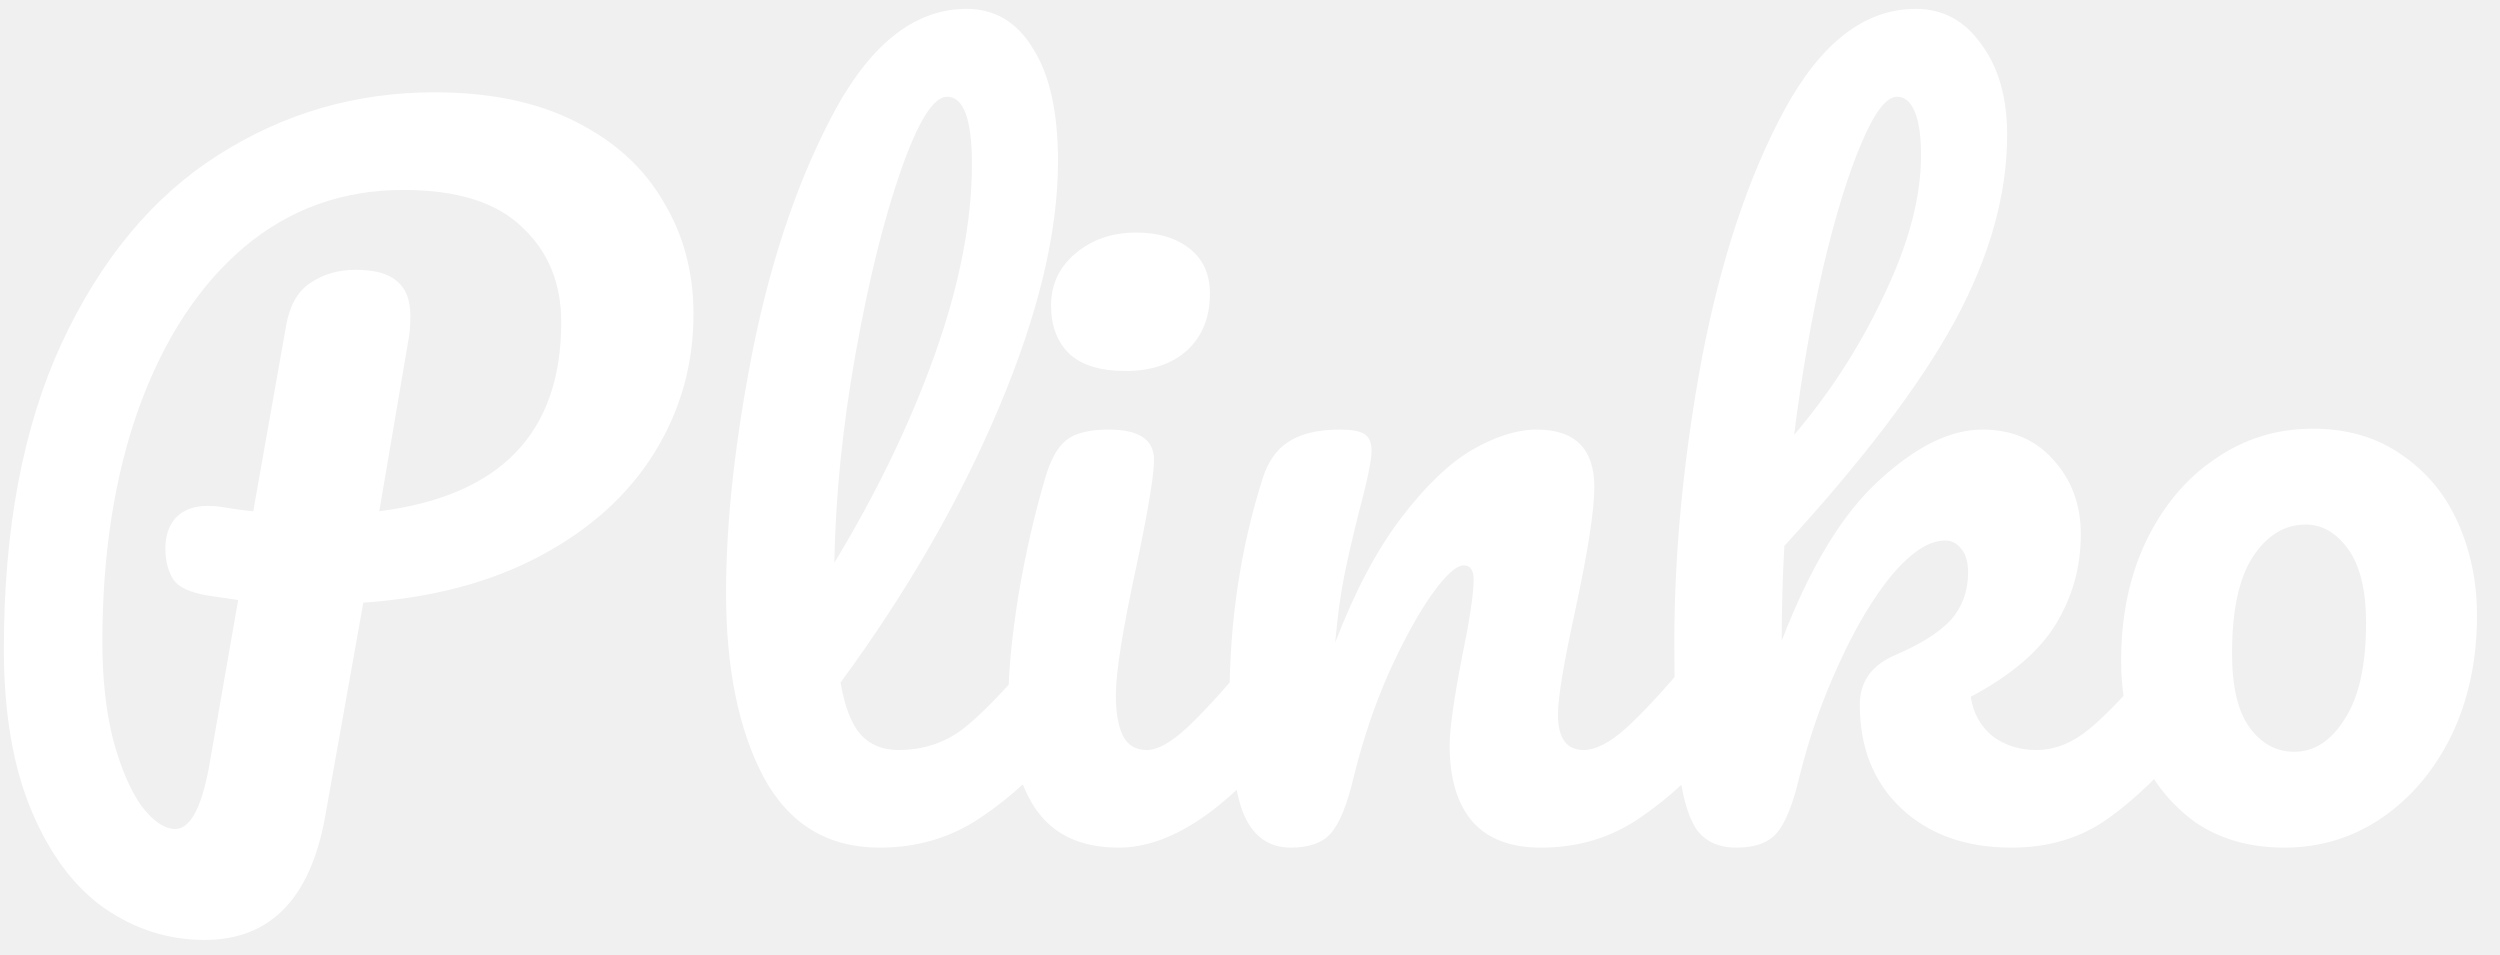
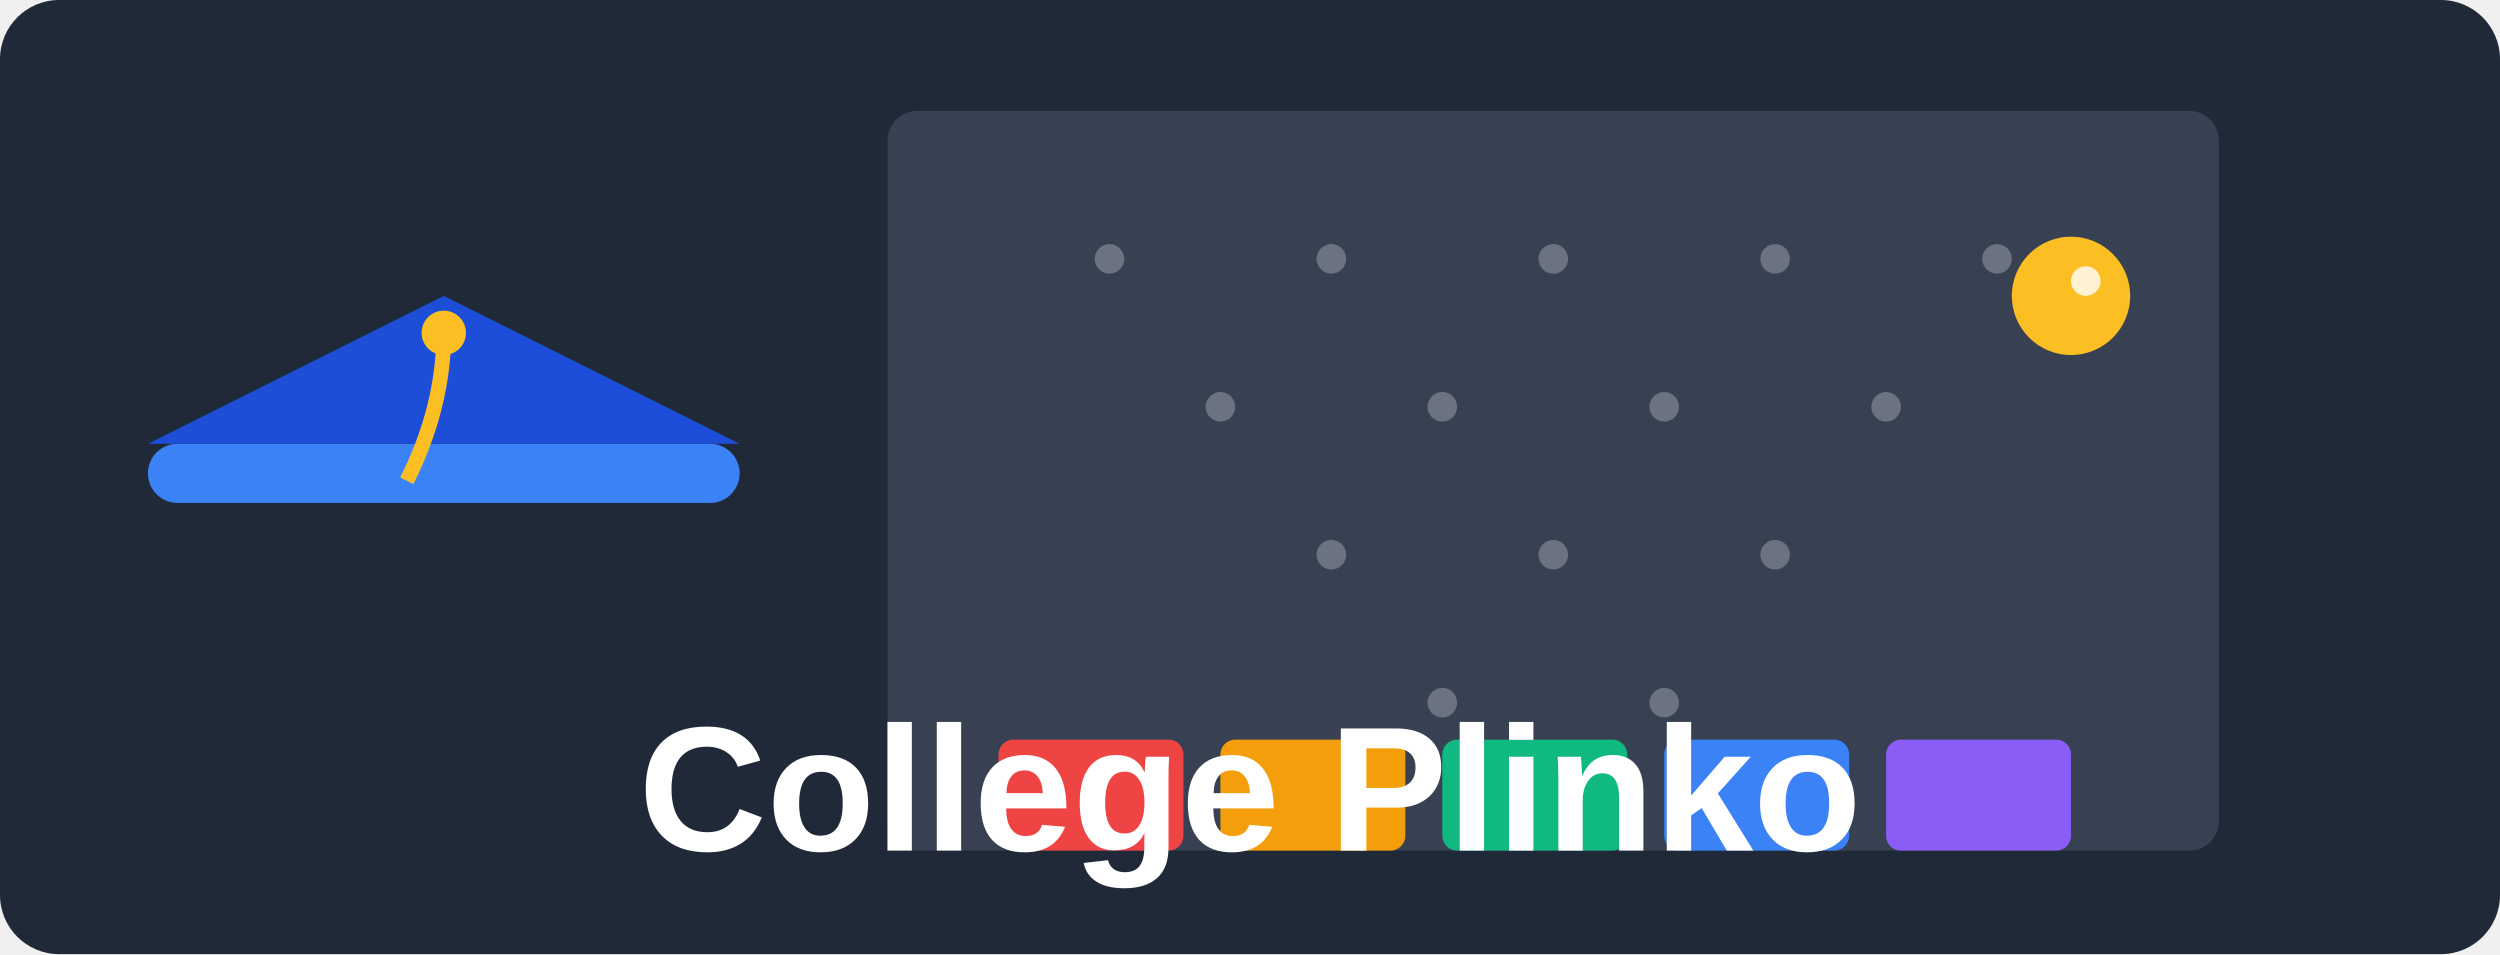
- <svg xmlns="http://www.w3.org/2000/svg" width="338" height="129" fill="none">
-   <g clip-path="url(#A)">
-     <path d="M93.76 42.48c0 6.8-1.76 13.04-5.28 18.72s-8.64 10.32-15.36 13.92-14.72 5.72-24 6.36l-5.16 28.92c-2 11.12-7.44 16.68-16.32 16.68-4.88 0-9.4-1.44-13.56-4.32-4.08-2.88-7.36-7.28-9.84-13.2S.52 96.36.52 87.72c0-16.24 2.6-30 7.8-41.28C13.6 35.08 20.64 26.6 29.44 21c8.88-5.68 18.64-8.52 29.28-8.52 7.52 0 13.88 1.32 19.08 3.96 5.28 2.64 9.24 6.24 11.88 10.8 2.72 4.48 4.08 9.56 4.08 15.24zM51.28 69.12c16.4-2.08 24.6-10.6 24.6-25.56 0-5.28-1.76-9.56-5.28-12.84-3.44-3.36-8.8-5.04-16.08-5.04-8.24 0-15.44 2.6-21.6 7.8-6.08 5.2-10.8 12.44-14.16 21.72-3.28 9.2-4.92 19.72-4.92 31.56 0 4.96.48 9.36 1.44 13.2 1.04 3.84 2.32 6.84 3.84 9 1.6 2.08 3.12 3.12 4.56 3.12 2 0 3.52-2.76 4.56-8.28l3.96-22.68-4.08-.6c-2.4-.4-3.96-1.12-4.68-2.16-.72-1.12-1.08-2.52-1.08-4.2 0-1.76.48-3.16 1.44-4.2 1.04-1.04 2.44-1.56 4.2-1.56.8 0 1.4.04 1.8.12 1.92.32 3.4.52 4.44.6l4.44-25.08c.48-2.72 1.56-4.64 3.24-5.76 1.76-1.2 3.8-1.8 6.12-1.8 2.64 0 4.52.52 5.64 1.56 1.2.96 1.8 2.52 1.8 4.68 0 1.28-.08 2.32-.24 3.12l-3.96 23.28zm91.523 18.12c1.04 0 1.84.48 2.4 1.44.64.96.96 2.28.96 3.96 0 3.2-.76 5.68-2.28 7.44-3.44 4.24-7.2 7.72-11.28 10.44-4 2.72-8.56 4.08-13.68 4.08-7.04 0-12.28-3.2-15.72-9.6-3.361-6.4-5.041-14.68-5.041-24.84 0-9.76 1.24-20.88 3.721-33.36 2.56-12.48 6.28-23.2 11.16-32.16 4.96-8.96 10.84-13.44 17.64-13.44 3.84 0 6.84 1.8 9 5.4 2.24 3.52 3.36 8.6 3.36 15.24 0 9.52-2.64 20.56-7.92 33.12s-12.44 25-21.48 37.32c.56 3.28 1.48 5.64 2.76 7.08 1.28 1.36 2.96 2.04 5.04 2.04 3.28 0 6.16-.92 8.64-2.76 2.48-1.92 5.64-5.16 9.48-9.72.96-1.12 2.04-1.68 3.24-1.68zm-14.76-74.16c-1.84 0-3.92 3.32-6.24 9.96s-4.36 14.88-6.12 24.72-2.72 19.28-2.88 28.32c5.68-9.36 10.2-18.72 13.56-28.08 3.36-9.44 5.04-18.04 5.04-25.8 0-6.08-1.12-9.12-3.36-9.12zm24.14 37.08c-3.36 0-5.88-.76-7.56-2.28-1.68-1.6-2.52-3.8-2.52-6.6s1.08-5.12 3.24-6.96c2.24-1.92 5-2.88 8.28-2.88 2.96 0 5.36.72 7.2 2.16s2.76 3.48 2.76 6.12c0 3.2-1.04 5.76-3.12 7.68-2.08 1.84-4.84 2.76-8.28 2.76zm-.96 64.44c-5.2 0-9-1.84-11.4-5.52-2.32-3.68-3.48-8.56-3.48-14.64 0-3.6.44-8.2 1.32-13.8.96-5.68 2.16-10.96 3.6-15.84.72-2.56 1.68-4.32 2.88-5.28s3.12-1.44 5.76-1.44c4.08 0 6.12 1.36 6.12 4.08 0 2-.76 6.64-2.28 13.92-1.92 8.8-2.88 14.76-2.88 17.88 0 2.4.32 4.24.96 5.52s1.72 1.92 3.24 1.92c1.44 0 3.24-1 5.4-3s5.04-5.16 8.64-9.48c.96-1.12 2.04-1.68 3.24-1.68 1.04 0 1.84.48 2.4 1.44.64.96.96 2.28.96 3.96 0 3.2-.76 5.68-2.28 7.44-7.92 9.68-15.32 14.52-22.2 14.52zm23.291 0c-3.04 0-5.2-1.6-6.48-4.8-1.2-3.2-1.8-8.32-1.8-15.36 0-10.4 1.48-20.28 4.44-29.64.72-2.32 1.88-4 3.48-5.04 1.68-1.12 4-1.68 6.96-1.68 1.6 0 2.72.2 3.36.6s.96 1.16.96 2.28c0 1.28-.6 4.16-1.8 8.64-.8 3.2-1.44 6-1.92 8.4s-.88 5.36-1.2 8.88c2.64-6.88 5.6-12.48 8.88-16.8s6.48-7.4 9.6-9.24c3.2-1.84 6.12-2.76 8.76-2.76 5.2 0 7.8 2.6 7.8 7.8 0 3.12-.88 8.76-2.64 16.92-1.52 6.96-2.28 11.56-2.28 13.8 0 3.2 1.16 4.8 3.48 4.8 1.6 0 3.48-.96 5.64-2.88 2.24-2 5.2-5.2 8.88-9.6.96-1.12 2.04-1.68 3.24-1.68 1.04 0 1.84.48 2.4 1.44.64.96.96 2.28.96 3.96 0 3.2-.76 5.68-2.28 7.44-3.44 4.24-7.16 7.72-11.16 10.44-3.92 2.72-8.4 4.08-13.44 4.08-4.08 0-7.16-1.16-9.24-3.48-2.08-2.4-3.12-5.84-3.12-10.32 0-2.24.56-6.24 1.68-12 1.04-5.04 1.56-8.52 1.56-10.44 0-1.28-.44-1.92-1.32-1.92-1.04 0-2.52 1.36-4.44 4.08-1.84 2.64-3.76 6.16-5.76 10.56-1.92 4.4-3.48 9.04-4.68 13.92-.88 3.76-1.92 6.32-3.12 7.68-1.12 1.28-2.92 1.92-5.4 1.92zm120.372-27.36c1.04 0 1.84.48 2.4 1.44.64.96.96 2.28.96 3.96 0 3.2-.76 5.68-2.28 7.44-3.6 4.4-7.24 7.92-10.92 10.56s-8.04 3.96-13.08 3.96c-6.16 0-11.12-1.76-14.88-5.28s-5.64-8.2-5.64-14.04c0-3.12 1.6-5.36 4.8-6.72 3.52-1.52 6.04-3.12 7.56-4.8 1.52-1.76 2.28-3.88 2.28-6.36 0-1.44-.32-2.52-.96-3.24-.56-.72-1.28-1.08-2.16-1.08-2.16 0-4.56 1.56-7.2 4.68-2.56 3.12-4.96 7.16-7.2 12.12a84.69 84.69 0 0 0-5.28 15.12c-.88 3.76-1.92 6.32-3.12 7.68-1.12 1.28-2.92 1.92-5.4 1.92s-4.32-.88-5.52-2.64c-1.12-1.84-1.88-4.64-2.28-8.4s-.6-9.28-.6-16.56c0-12.32 1.24-25.16 3.72-38.52 2.56-13.36 6.28-24.56 11.16-33.6 4.96-9.12 10.88-13.68 17.76-13.68 3.68 0 6.64 1.6 8.88 4.8 2.32 3.12 3.48 7.2 3.48 12.24 0 8.08-2.36 16.48-7.08 25.2-4.72 8.64-12.4 18.76-23.04 30.36-.24 4.16-.36 8.44-.36 12.84 3.84-10 8.24-17.24 13.2-21.72 4.96-4.56 9.6-6.84 13.92-6.84 4 0 7.2 1.36 9.6 4.08 2.48 2.72 3.72 6.08 3.72 10.08 0 4.4-1.12 8.44-3.36 12.12s-6.08 6.96-11.52 9.84c.32 2.16 1.28 3.92 2.88 5.28 1.68 1.28 3.68 1.92 6 1.92 2.48 0 4.88-.96 7.2-2.88s5.36-5.12 9.12-9.6c.96-1.12 2.04-1.68 3.24-1.68zm-38.4-74.16c-1.44 0-3.04 2.08-4.8 6.24-1.76 4.08-3.48 9.64-5.16 16.68-1.6 6.96-2.92 14.56-3.96 22.8 4.96-5.84 9.04-12.2 12.24-19.08 3.28-6.88 4.92-13.12 4.92-18.72 0-2.56-.28-4.52-.84-5.88s-1.36-2.04-2.4-2.04zm52.367 101.52c-4.72 0-8.76-1.16-12.12-3.48-3.28-2.4-5.76-5.52-7.44-9.36s-2.521-7.96-2.521-12.36c0-6.08 1.121-11.48 3.361-16.2 2.32-4.8 5.44-8.52 9.36-11.16 3.92-2.72 8.32-4.08 13.2-4.08 4.72 0 8.76 1.2 12.12 3.6 3.36 2.32 5.88 5.4 7.56 9.24s2.52 7.96 2.52 12.36c0 6.08-1.16 11.52-3.48 16.32-2.32 4.72-5.48 8.44-9.48 11.16-3.92 2.64-8.28 3.96-13.08 3.96zm1.32-12.96c2.72 0 5-1.48 6.84-4.44 1.92-2.96 2.88-7.28 2.88-12.96 0-4.4-.8-7.72-2.4-9.96s-3.52-3.36-5.76-3.36c-2.88 0-5.28 1.48-7.2 4.44-1.84 2.88-2.76 7.2-2.76 12.96 0 4.56.8 7.92 2.4 10.08s3.6 3.24 6 3.24z" fill="#fff" />
+ <svg xmlns="http://www.w3.org/2000/svg" width="338" height="129" fill="none" viewBox="0 0 338 129">
+   <rect width="338" height="129" fill="#1f2937" rx="8" />
+   <g transform="translate(20, 20)">
+     <rect x="0" y="40" width="80" height="8" fill="#3b82f6" rx="4" />
+     <path d="M0 40 L40 20 L80 40" fill="#1d4ed8" />
+     <circle cx="40" cy="25" r="3" fill="#fbbf24" />
+     <path d="M40 25 Q40 35 35 45" stroke="#fbbf24" stroke-width="2" fill="none" />
  </g>
-   <defs>
-     <clipPath id="A">
-       <path fill="#fff" d="M0 0h338v129H0z" />
-     </clipPath>
-   </defs>
+   <g transform="translate(120, 15)">
+     <rect x="0" y="0" width="180" height="100" fill="#374151" rx="4" />
+     <circle cx="30" cy="20" r="2" fill="#6b7280" />
+     <circle cx="60" cy="20" r="2" fill="#6b7280" />
+     <circle cx="90" cy="20" r="2" fill="#6b7280" />
+     <circle cx="120" cy="20" r="2" fill="#6b7280" />
+     <circle cx="150" cy="20" r="2" fill="#6b7280" />
+     <circle cx="45" cy="40" r="2" fill="#6b7280" />
+     <circle cx="75" cy="40" r="2" fill="#6b7280" />
+     <circle cx="105" cy="40" r="2" fill="#6b7280" />
+     <circle cx="135" cy="40" r="2" fill="#6b7280" />
+     <circle cx="60" cy="60" r="2" fill="#6b7280" />
+     <circle cx="90" cy="60" r="2" fill="#6b7280" />
+     <circle cx="120" cy="60" r="2" fill="#6b7280" />
+     <circle cx="75" cy="80" r="2" fill="#6b7280" />
+     <circle cx="105" cy="80" r="2" fill="#6b7280" />
+     <rect x="15" y="85" width="25" height="15" fill="#ef4444" rx="2" />
+     <rect x="45" y="85" width="25" height="15" fill="#f59e0b" rx="2" />
+     <rect x="75" y="85" width="25" height="15" fill="#10b981" rx="2" />
+     <rect x="105" y="85" width="25" height="15" fill="#3b82f6" rx="2" />
+     <rect x="135" y="85" width="25" height="15" fill="#8b5cf6" rx="2" />
+   </g>
+   <text x="169" y="115" text-anchor="middle" fill="#ffffff" font-family="Arial, sans-serif" font-size="24" font-weight="bold">
+     College Plinko
+   </text>
+   <circle cx="280" cy="40" r="8" fill="#fbbf24" />
+   <circle cx="282" cy="38" r="2" fill="#ffffff" opacity="0.8" />
</svg>
